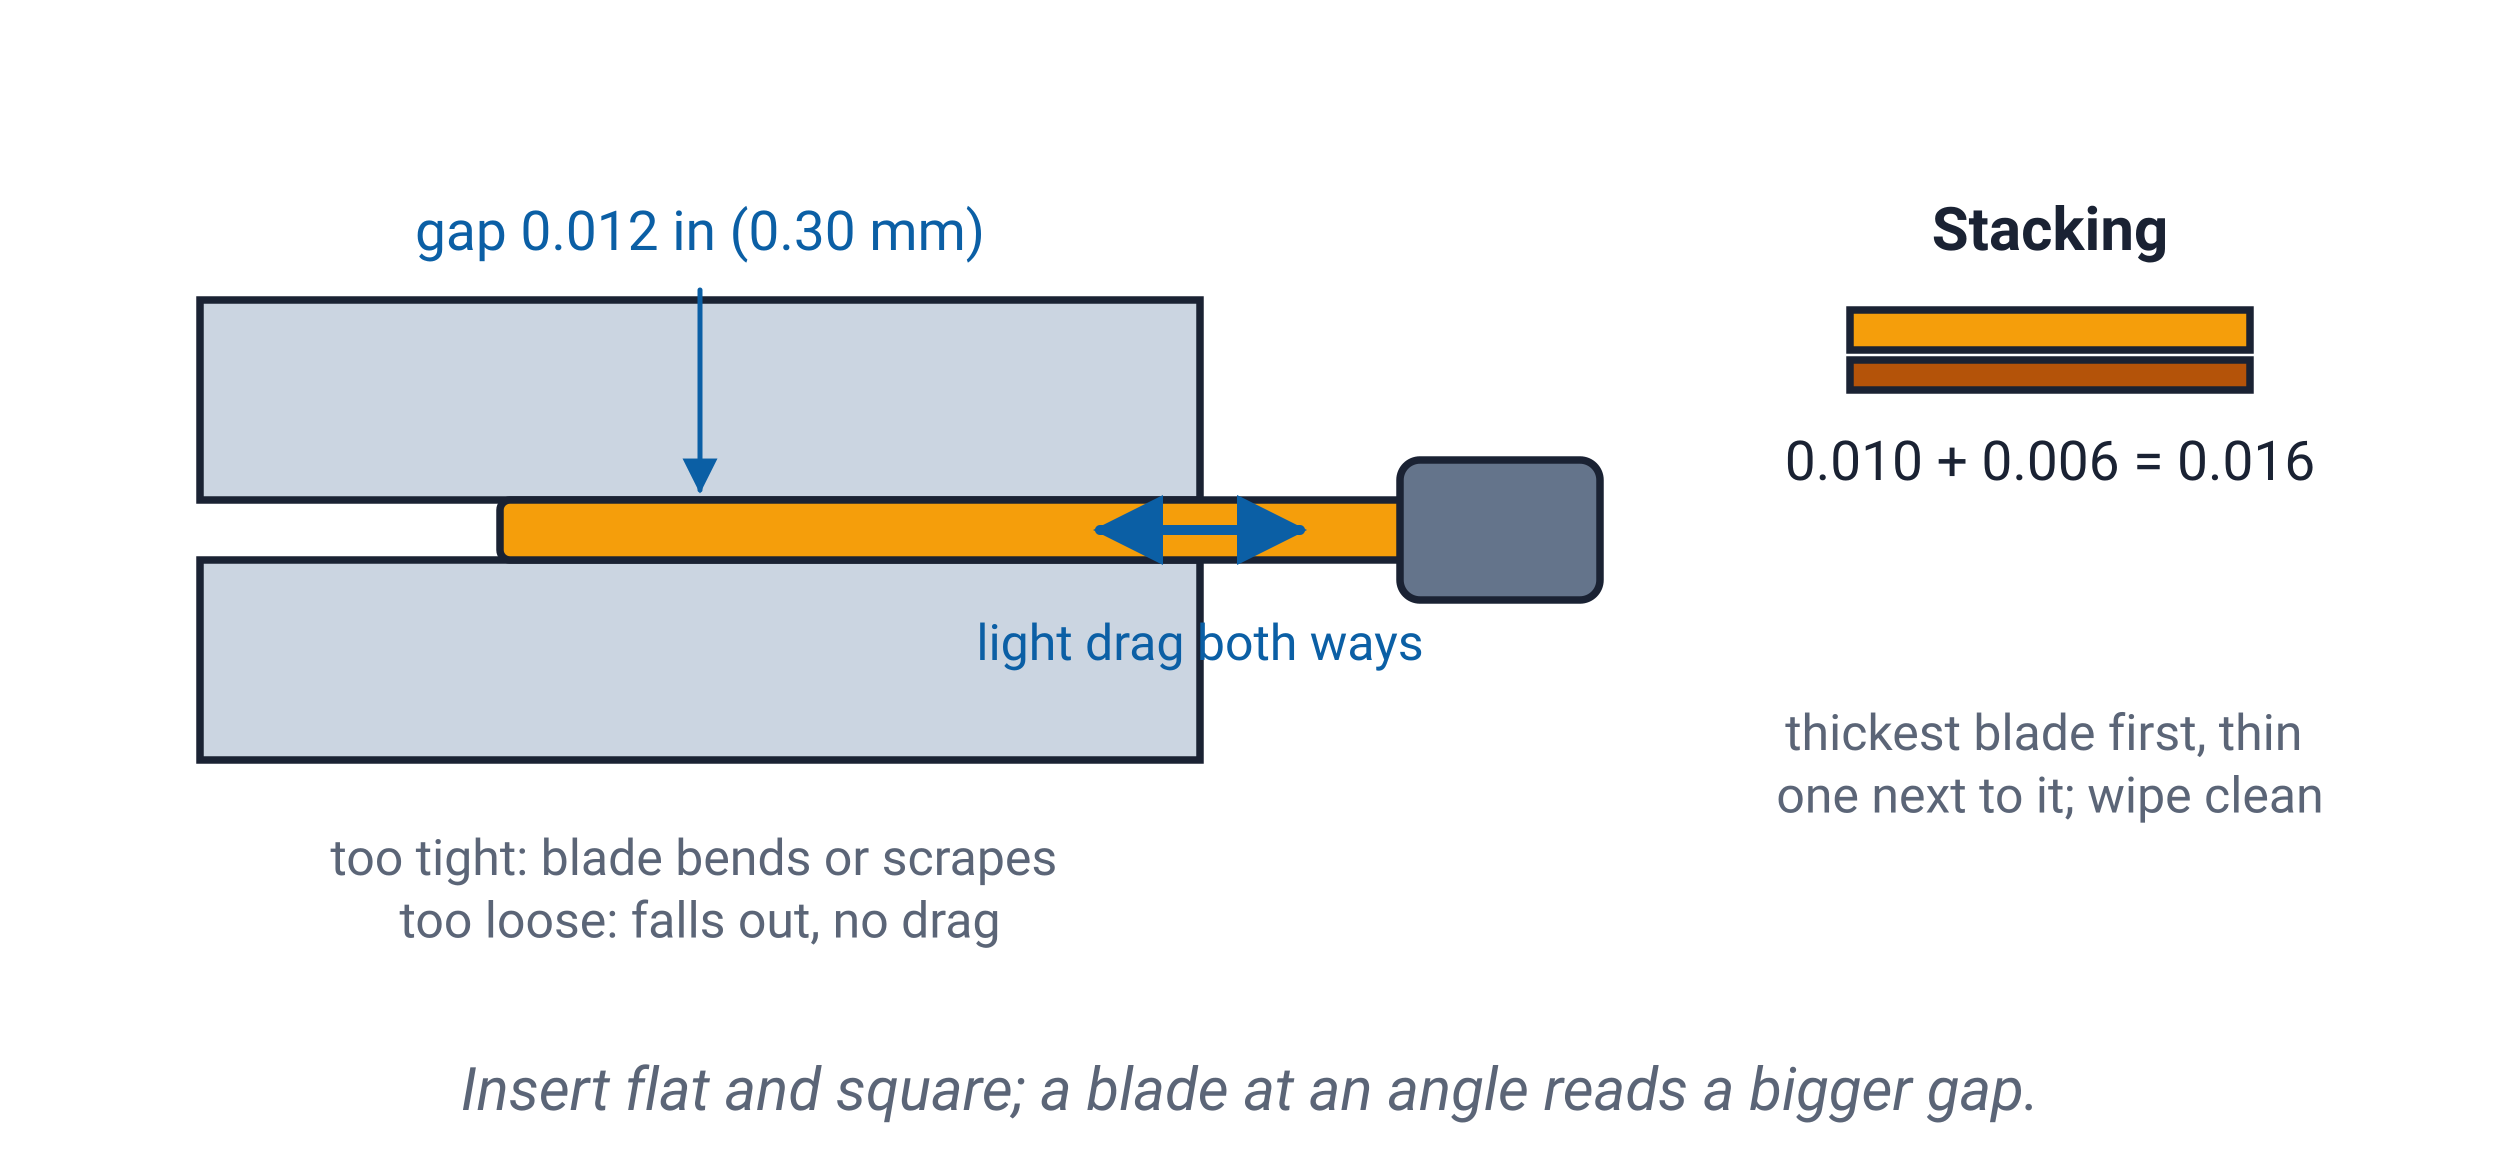
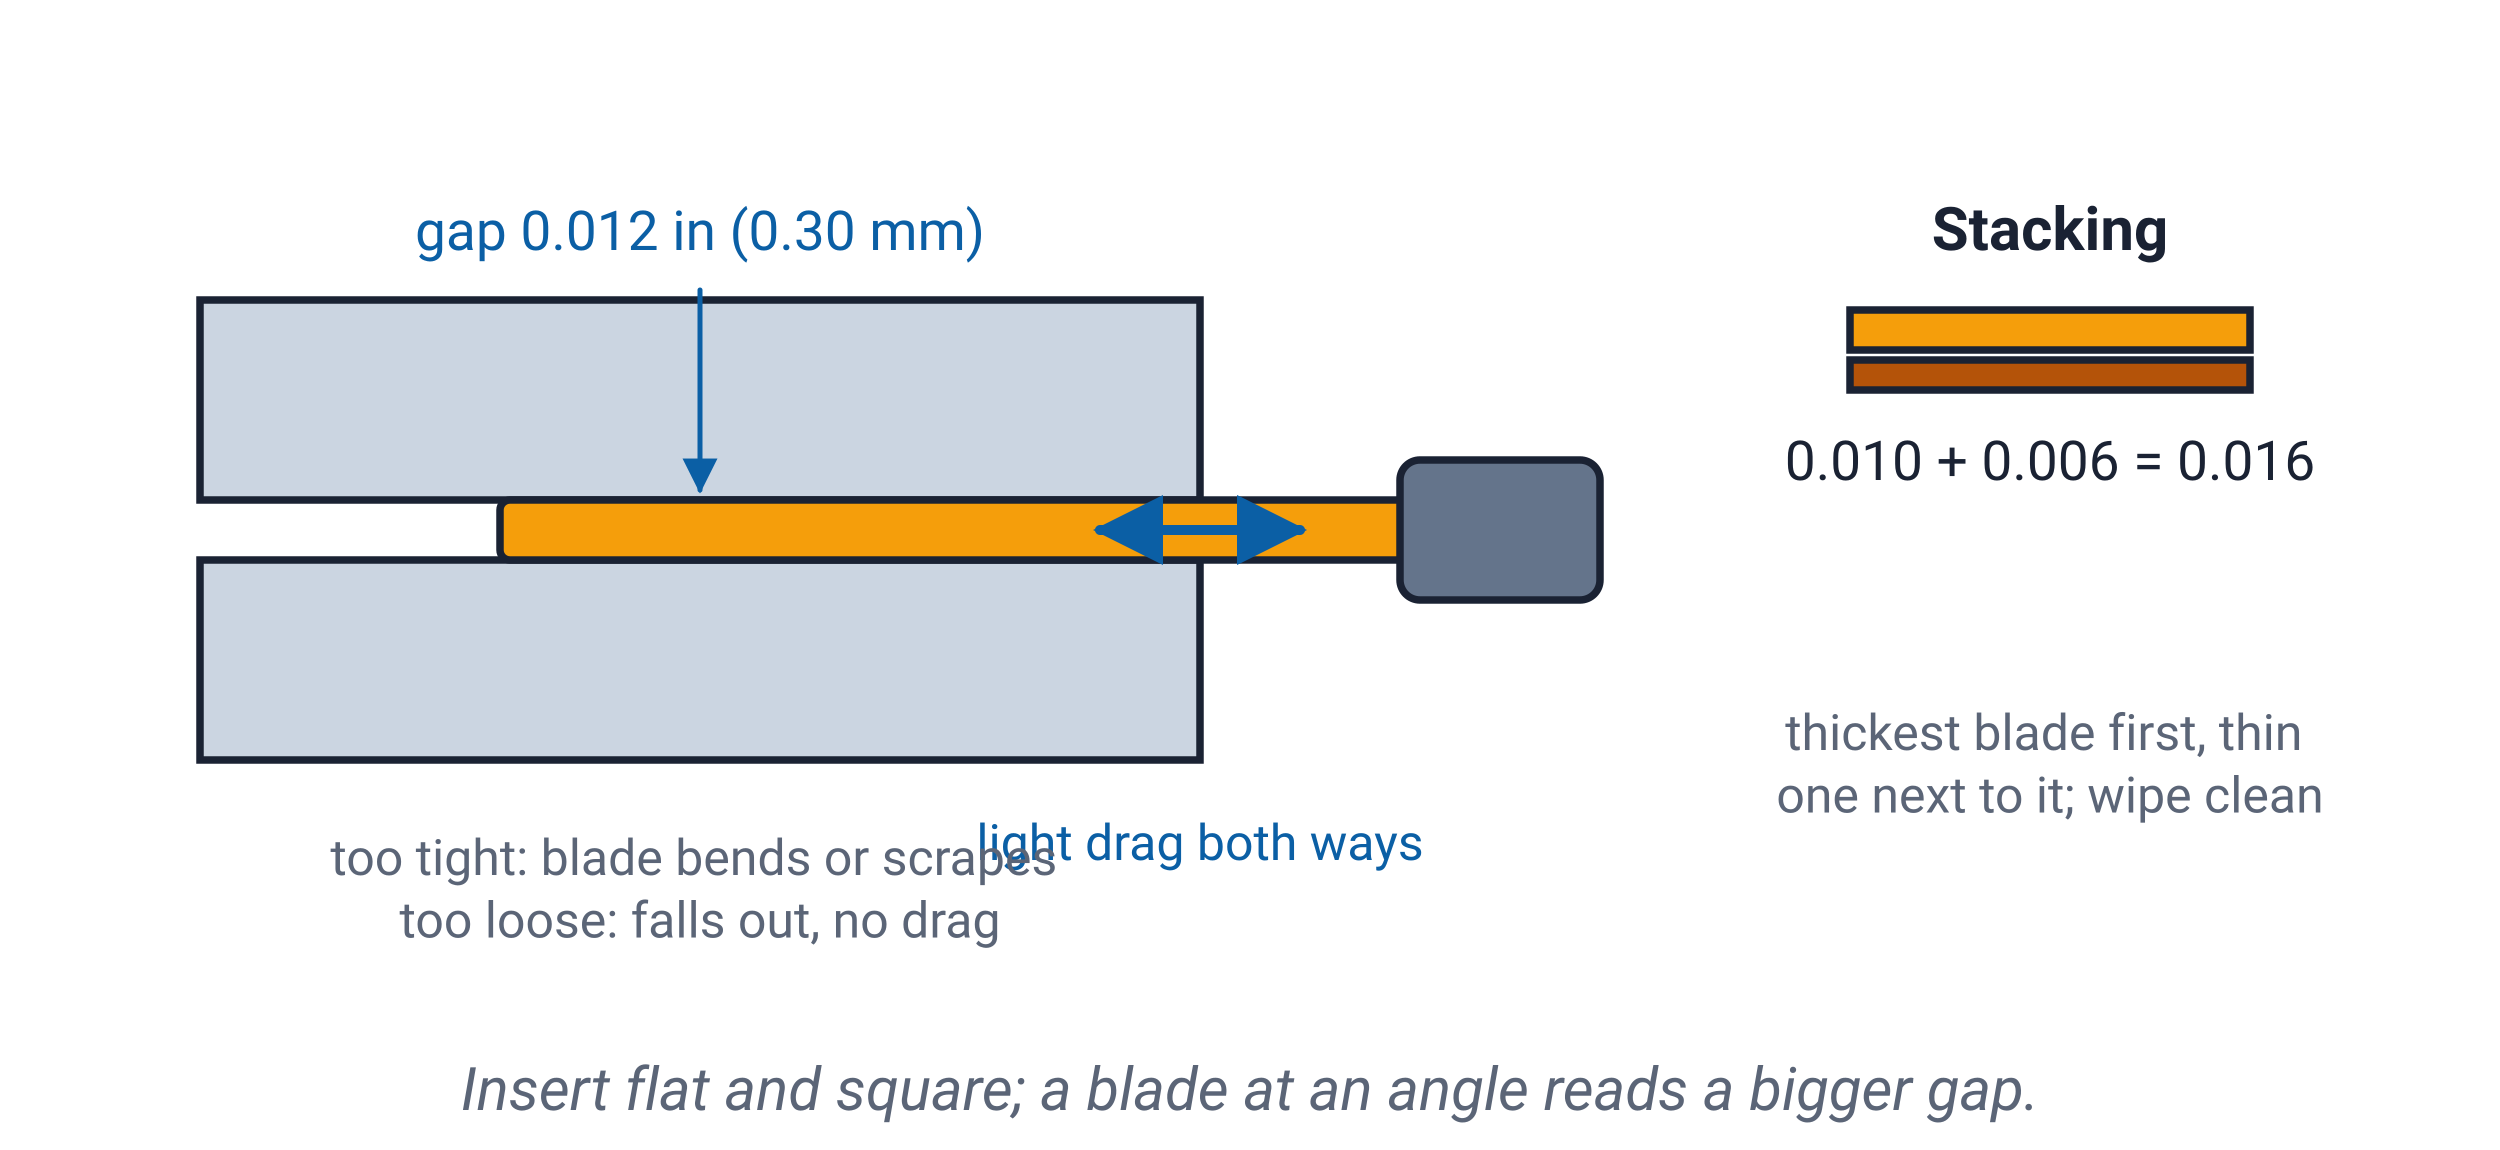
<svg xmlns="http://www.w3.org/2000/svg" viewBox="0 0 500 230" width="500" height="230" font-family="system-ui, -apple-system, Segoe UI, Roboto, Helvetica, Arial, sans-serif" font-size="13" fill="#1a2233">
  <defs>
    <marker id="arr" viewBox="0 0 10 10" refX="9" refY="5" markerWidth="7" markerHeight="7" orient="auto-start-reverse">
      <path d="M0,0 L10,5 L0,10 z" fill="context-stroke" />
    </marker>
    <marker id="dot" viewBox="0 0 10 10" refX="5" refY="5" markerWidth="5" markerHeight="5">
      <circle cx="5" cy="5" r="4" fill="context-stroke" />
    </marker>
    <pattern id="hatch" width="7" height="7" patternUnits="userSpaceOnUse" patternTransform="rotate(45)">
      <line x1="0" y1="0" x2="0" y2="7" stroke="#64748b" stroke-width="1.2" />
    </pattern>
    <pattern id="hatch2" width="7" height="7" patternUnits="userSpaceOnUse" patternTransform="rotate(-45)">
      <line x1="0" y1="0" x2="0" y2="7" stroke="#0b5fa5" stroke-width="1.2" />
    </pattern>
    <pattern id="dots" width="6" height="6" patternUnits="userSpaceOnUse">
      <circle cx="3" cy="3" r="1" fill="#64748b" />
    </pattern>
  </defs>
  <rect width="500" height="230" fill="#ffffff" />
  <rect x="40" y="60" width="200" height="40" fill="#cbd5e1" stroke="#1a2233" stroke-width="1.5" />
  <rect x="40" y="112" width="200" height="40" fill="#cbd5e1" stroke="#1a2233" stroke-width="1.5" />
  <rect x="100" y="100" width="200" height="12" fill="#f59e0b" stroke="#1a2233" stroke-width="1.5" rx="2" />
  <rect x="280" y="92" width="40" height="28" fill="#64748b" stroke="#1a2233" stroke-width="1.5" rx="4" />
  <line x1="220" y1="106" x2="260" y2="106" stroke="#0b5fa5" stroke-width="2" stroke-linecap="round" marker-end="url(#arr)" marker-start="url(#arr)" />
-   <text x="240" y="132" font-size="10" text-anchor="middle" fill="#0b5fa5">light drag both ways</text>
+   <text x="240" y="172" font-size="10" text-anchor="middle" fill="#0b5fa5">light drag both ways</text>
  <line x1="140" y1="58" x2="140" y2="98" stroke="#0b5fa5" stroke-width="1" stroke-linecap="round" marker-end="url(#arr)" />
  <text x="140" y="50" font-size="11" text-anchor="middle" fill="#0b5fa5">gap 0.012 in (0.30 mm)</text>
  <text x="140" y="175" font-size="10" text-anchor="middle" fill="#5b6577">
    <tspan x="140" dy="0">too tight: blade bends or scrapes</tspan>
    <tspan x="140" dy="12.5">too loose: falls out, no drag</tspan>
  </text>
  <text x="410" y="50" font-size="12" text-anchor="middle" font-weight="700" fill="#1a2233">Stacking</text>
  <rect x="370" y="62" width="80" height="8" fill="#f59e0b" stroke="#1a2233" stroke-width="1.5" />
  <rect x="370" y="72" width="80" height="6" fill="#b45309" stroke="#1a2233" stroke-width="1.5" />
  <text x="410" y="96" font-size="11" text-anchor="middle" fill="#1a2233">0.010 + 0.006 = 0.016</text>
  <text x="410" y="150" font-size="10" text-anchor="middle" fill="#5b6577">
    <tspan x="410" dy="0">thickest blade first, thin</tspan>
    <tspan x="410" dy="12.5">one next to it; wipe clean</tspan>
  </text>
  <text x="250" y="222" font-size="12" text-anchor="middle" fill="#5b6577" font-style="italic">Insert flat and square; a blade at an angle reads a bigger gap.</text>
</svg>
